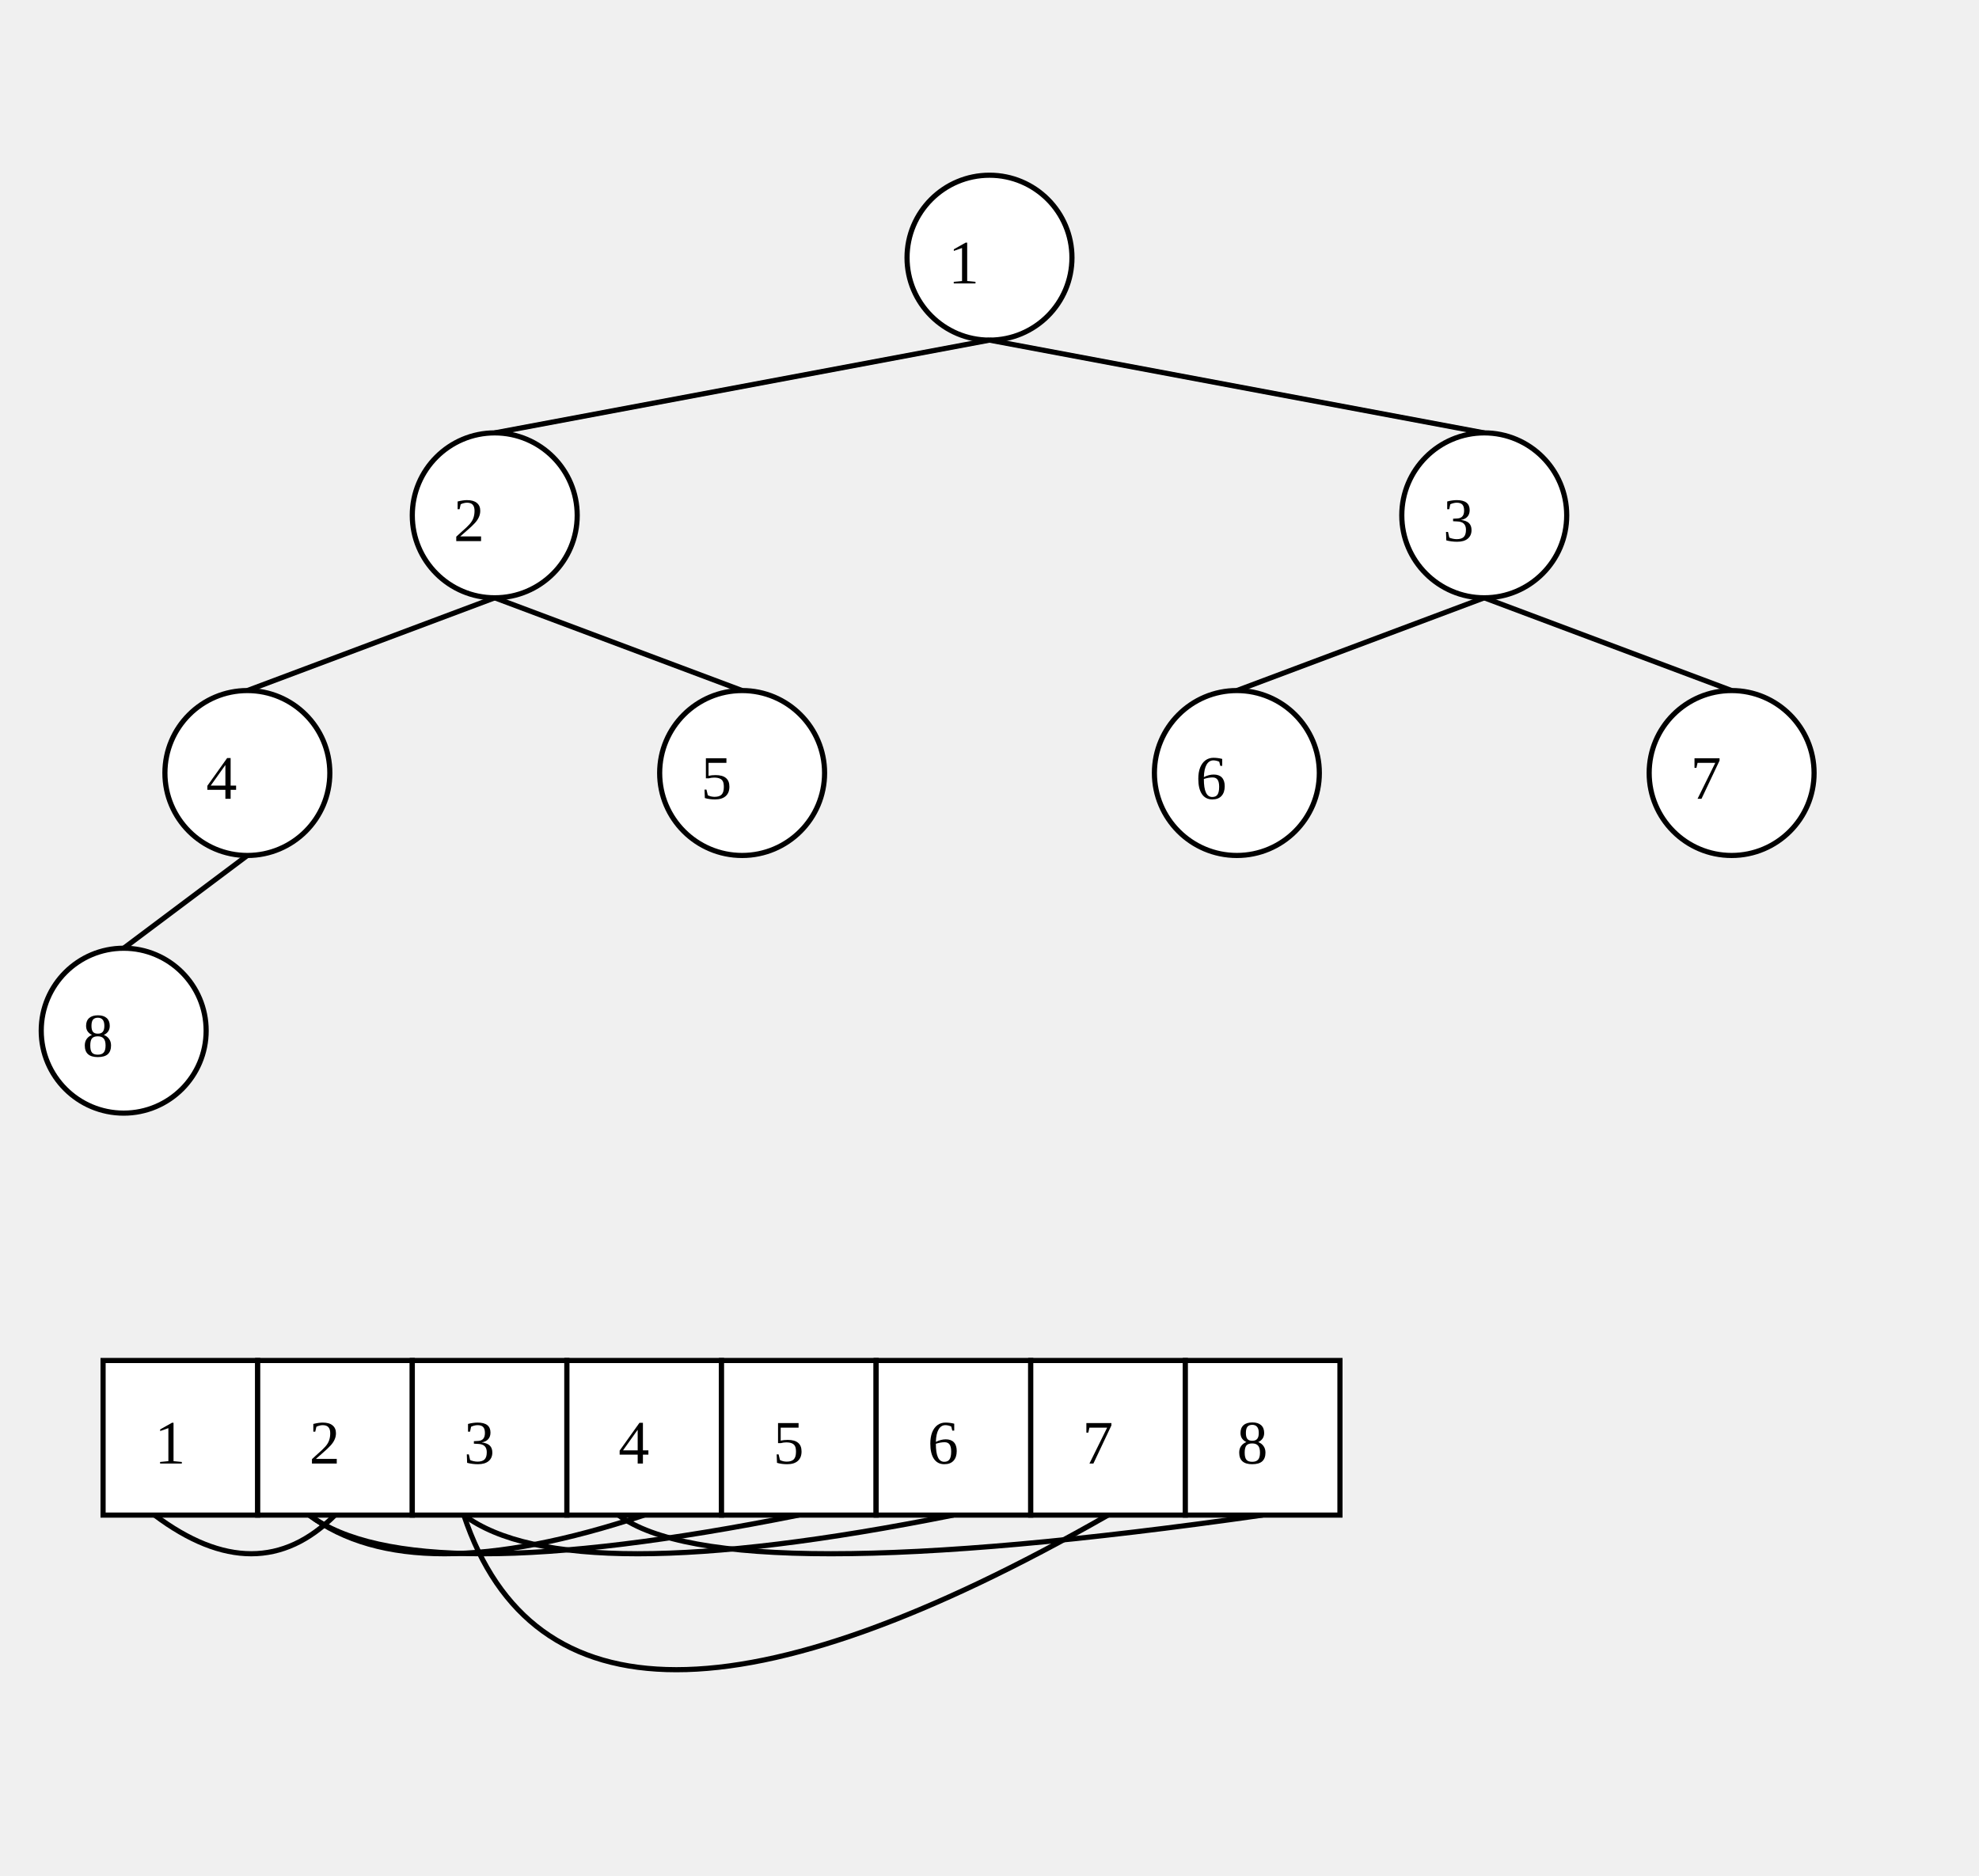
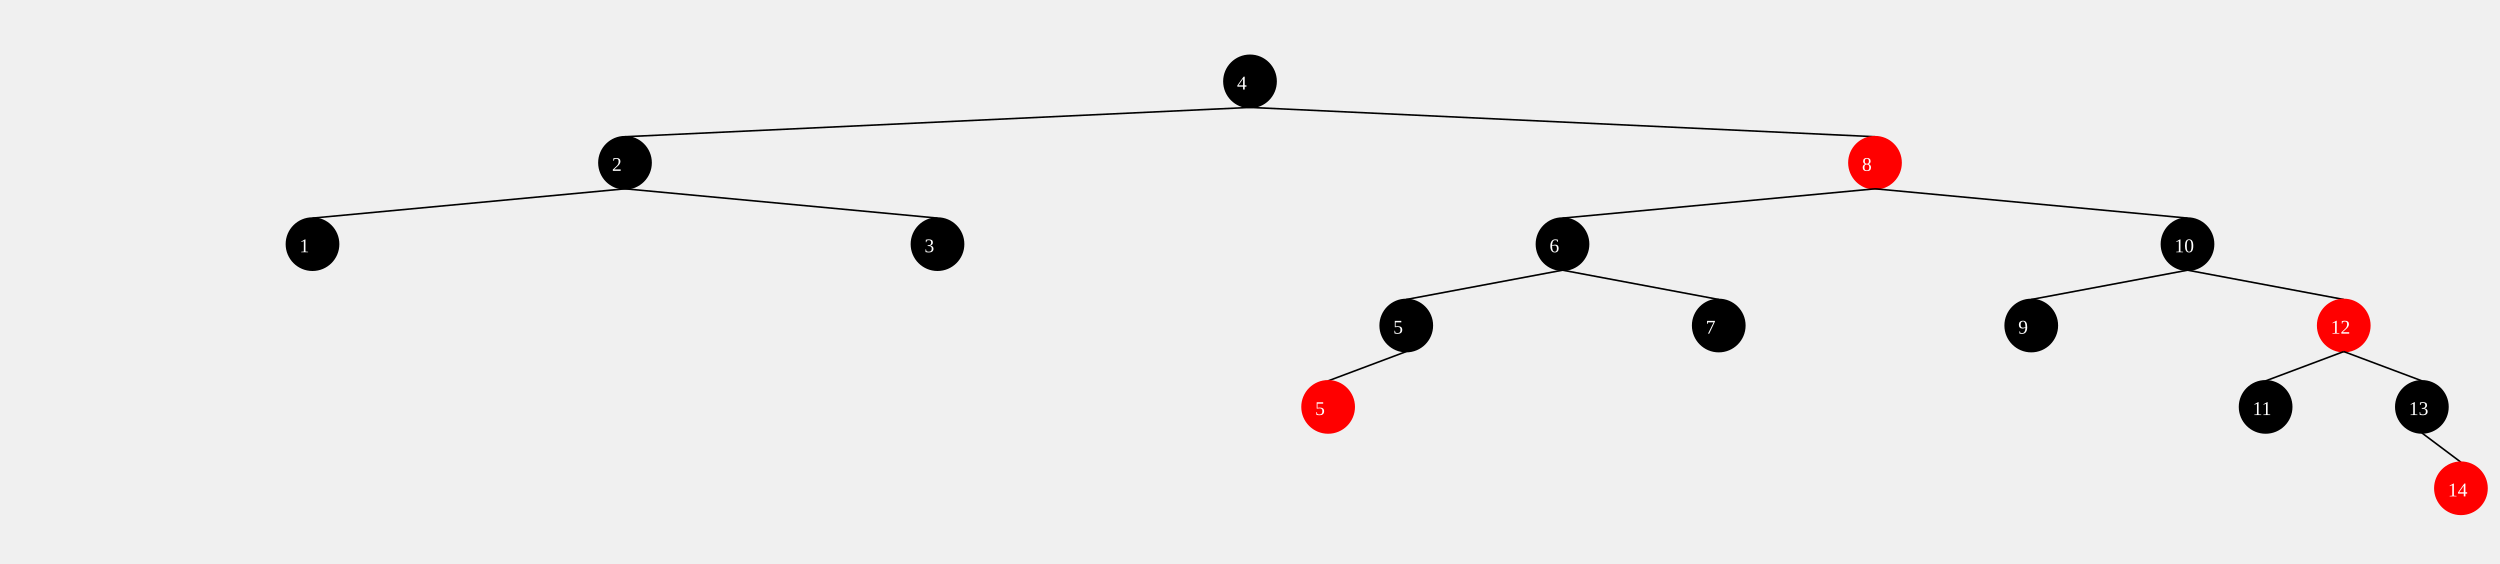
- <svg width="384" height="364">
+ <svg width="1536" height="346">
  <g>
-     <circle cx="192" cy="50" r="16" stroke="black" fill="white">
+     <circle cx="768" cy="50" r="16" fill="black" stroke="black">
</circle>
-     <text x="184" y="55">
+     <text x="760" y="55" fill="white">
+ 4
+ </text>
+     <line x1="768" y1="66" x2="384" y2="84" stroke="black">
+ </line>
+     <circle cx="384" cy="100" r="16" fill="black" stroke="black">
+ </circle>
+     <text x="376" y="105" fill="white">
+ 2
+ </text>
+     <line x1="384" y1="116" x2="192" y2="134" stroke="black">
+ </line>
+     <circle cx="192" cy="150" r="16" fill="black" stroke="black">
+ </circle>
+     <text x="184" y="155" fill="white">
1
</text>
-     <line x1="192" y1="66" x2="96" y2="84" stroke="black">
+     <line x1="384" y1="116" x2="576" y2="134" stroke="black">
</line>
-     <circle cx="96" cy="100" r="16" stroke="black" fill="white">
+     <circle cx="576" cy="150" r="16" fill="black" stroke="black">
</circle>
-     <text x="88" y="105">
- 2
+     <text x="568" y="155" fill="white">
+ 3
</text>
-     <line x1="96" y1="116" x2="48" y2="134" stroke="black">
+     <line x1="768" y1="66" x2="1152" y2="84" stroke="black">
</line>
-     <circle cx="48" cy="150" r="16" stroke="black" fill="white">
+     <circle cx="1152" cy="100" r="16" fill="red" stroke="red">
</circle>
-     <text x="40" y="155">
- 4
- </text>
-     <line x1="48" y1="166" x2="24" y2="184" stroke="black">
- </line>
-     <circle cx="24" cy="200" r="16" stroke="black" fill="white">
- </circle>
-     <text x="16" y="205">
+     <text x="1144" y="105" fill="white">
8
</text>
-     <line x1="96" y1="116" x2="144" y2="134" stroke="black">
+     <line x1="1152" y1="116" x2="960" y2="134" stroke="black">
</line>
-     <circle cx="144" cy="150" r="16" stroke="black" fill="white">
+     <circle cx="960" cy="150" r="16" fill="black" stroke="black">
</circle>
-     <text x="136" y="155">
+     <text x="952" y="155" fill="white">
+ 6
+ </text>
+     <line x1="960" y1="166" x2="864" y2="184" stroke="black">
+ </line>
+     <circle cx="864" cy="200" r="16" fill="black" stroke="black">
+ </circle>
+     <text x="856" y="205" fill="white">
5
</text>
-     <line x1="192" y1="66" x2="288" y2="84" stroke="black">
+     <line x1="864" y1="216" x2="816" y2="234" stroke="black">
</line>
-     <circle cx="288" cy="100" r="16" stroke="black" fill="white">
+     <circle cx="816" cy="250" r="16" fill="red" stroke="red">
</circle>
-     <text x="280" y="105">
- 3
+     <text x="808" y="255" fill="white">
+ 5
</text>
-     <line x1="288" y1="116" x2="240" y2="134" stroke="black">
+     <line x1="960" y1="166" x2="1056" y2="184" stroke="black">
</line>
-     <circle cx="240" cy="150" r="16" stroke="black" fill="white">
+     <circle cx="1056" cy="200" r="16" fill="black" stroke="black">
</circle>
-     <text x="232" y="155">
- 6
- </text>
-     <line x1="288" y1="116" x2="336" y2="134" stroke="black">
- </line>
-     <circle cx="336" cy="150" r="16" stroke="black" fill="white">
- </circle>
-     <text x="328" y="155">
+     <text x="1048" y="205" fill="white">
7
</text>
-   </g>
-   <g>
-     <path stroke="black" fill="none" d="M30,294 Q50,264 95,294">
- </path>
-     <path stroke="black" fill="none" d="M30,294 Q50,309 65,294">
- </path>
-     <rect width="30" height="30" x="20" y="264" fill="white" stroke="black">
- </rect>
-     <text x="30" y="284">
- 1
+     <line x1="1152" y1="116" x2="1344" y2="134" stroke="black">
+ </line>
+     <circle cx="1344" cy="150" r="16" fill="black" stroke="black">
+ </circle>
+     <text x="1336" y="155" fill="white">
+ 10
</text>
-     <path stroke="black" fill="none" d="M60,294 Q80,309 155,294">
- </path>
-     <path stroke="black" fill="none" d="M60,294 Q80,309 125,294">
- </path>
-     <rect width="30" height="30" x="50" y="264" fill="white" stroke="black">
- </rect>
-     <text x="60" y="284">
- 2
+     <line x1="1344" y1="166" x2="1248" y2="184" stroke="black">
+ </line>
+     <circle cx="1248" cy="200" r="16" fill="black" stroke="black">
+ </circle>
+     <text x="1240" y="205" fill="white">
+ 9
</text>
-     <path stroke="black" fill="none" d="M90,294 Q110,354 215,294">
- </path>
-     <path stroke="black" fill="none" d="M90,294 Q110,309 185,294">
- </path>
-     <rect width="30" height="30" x="80" y="264" fill="white" stroke="black">
- </rect>
-     <text x="90" y="284">
- 3
+     <line x1="1344" y1="166" x2="1440" y2="184" stroke="black">
+ </line>
+     <circle cx="1440" cy="200" r="16" fill="red" stroke="red">
+ </circle>
+     <text x="1432" y="205" fill="white">
+ 12
</text>
-     <path stroke="black" fill="none" d="M120,294 Q140,309 245,294">
- </path>
-     <rect width="30" height="30" x="110" y="264" fill="white" stroke="black">
- </rect>
-     <text x="120" y="284">
- 4
+     <line x1="1440" y1="216" x2="1392" y2="234" stroke="black">
+ </line>
+     <circle cx="1392" cy="250" r="16" fill="black" stroke="black">
+ </circle>
+     <text x="1384" y="255" fill="white">
+ 11
</text>
-     <rect width="30" height="30" x="140" y="264" fill="white" stroke="black">
- </rect>
-     <text x="150" y="284">
- 5
+     <line x1="1440" y1="216" x2="1488" y2="234" stroke="black">
+ </line>
+     <circle cx="1488" cy="250" r="16" fill="black" stroke="black">
+ </circle>
+     <text x="1480" y="255" fill="white">
+ 13
</text>
-     <rect width="30" height="30" x="170" y="264" fill="white" stroke="black">
- </rect>
-     <text x="180" y="284">
- 6
- </text>
-     <rect width="30" height="30" x="200" y="264" fill="white" stroke="black">
- </rect>
-     <text x="210" y="284">
- 7
- </text>
-     <rect width="30" height="30" x="230" y="264" fill="white" stroke="black">
- </rect>
-     <text x="240" y="284">
- 8
+     <line x1="1488" y1="266" x2="1512" y2="284" stroke="black">
+ </line>
+     <circle cx="1512" cy="300" r="16" fill="red" stroke="red">
+ </circle>
+     <text x="1504" y="305" fill="white">
+ 14
</text>
  </g>
</svg>
